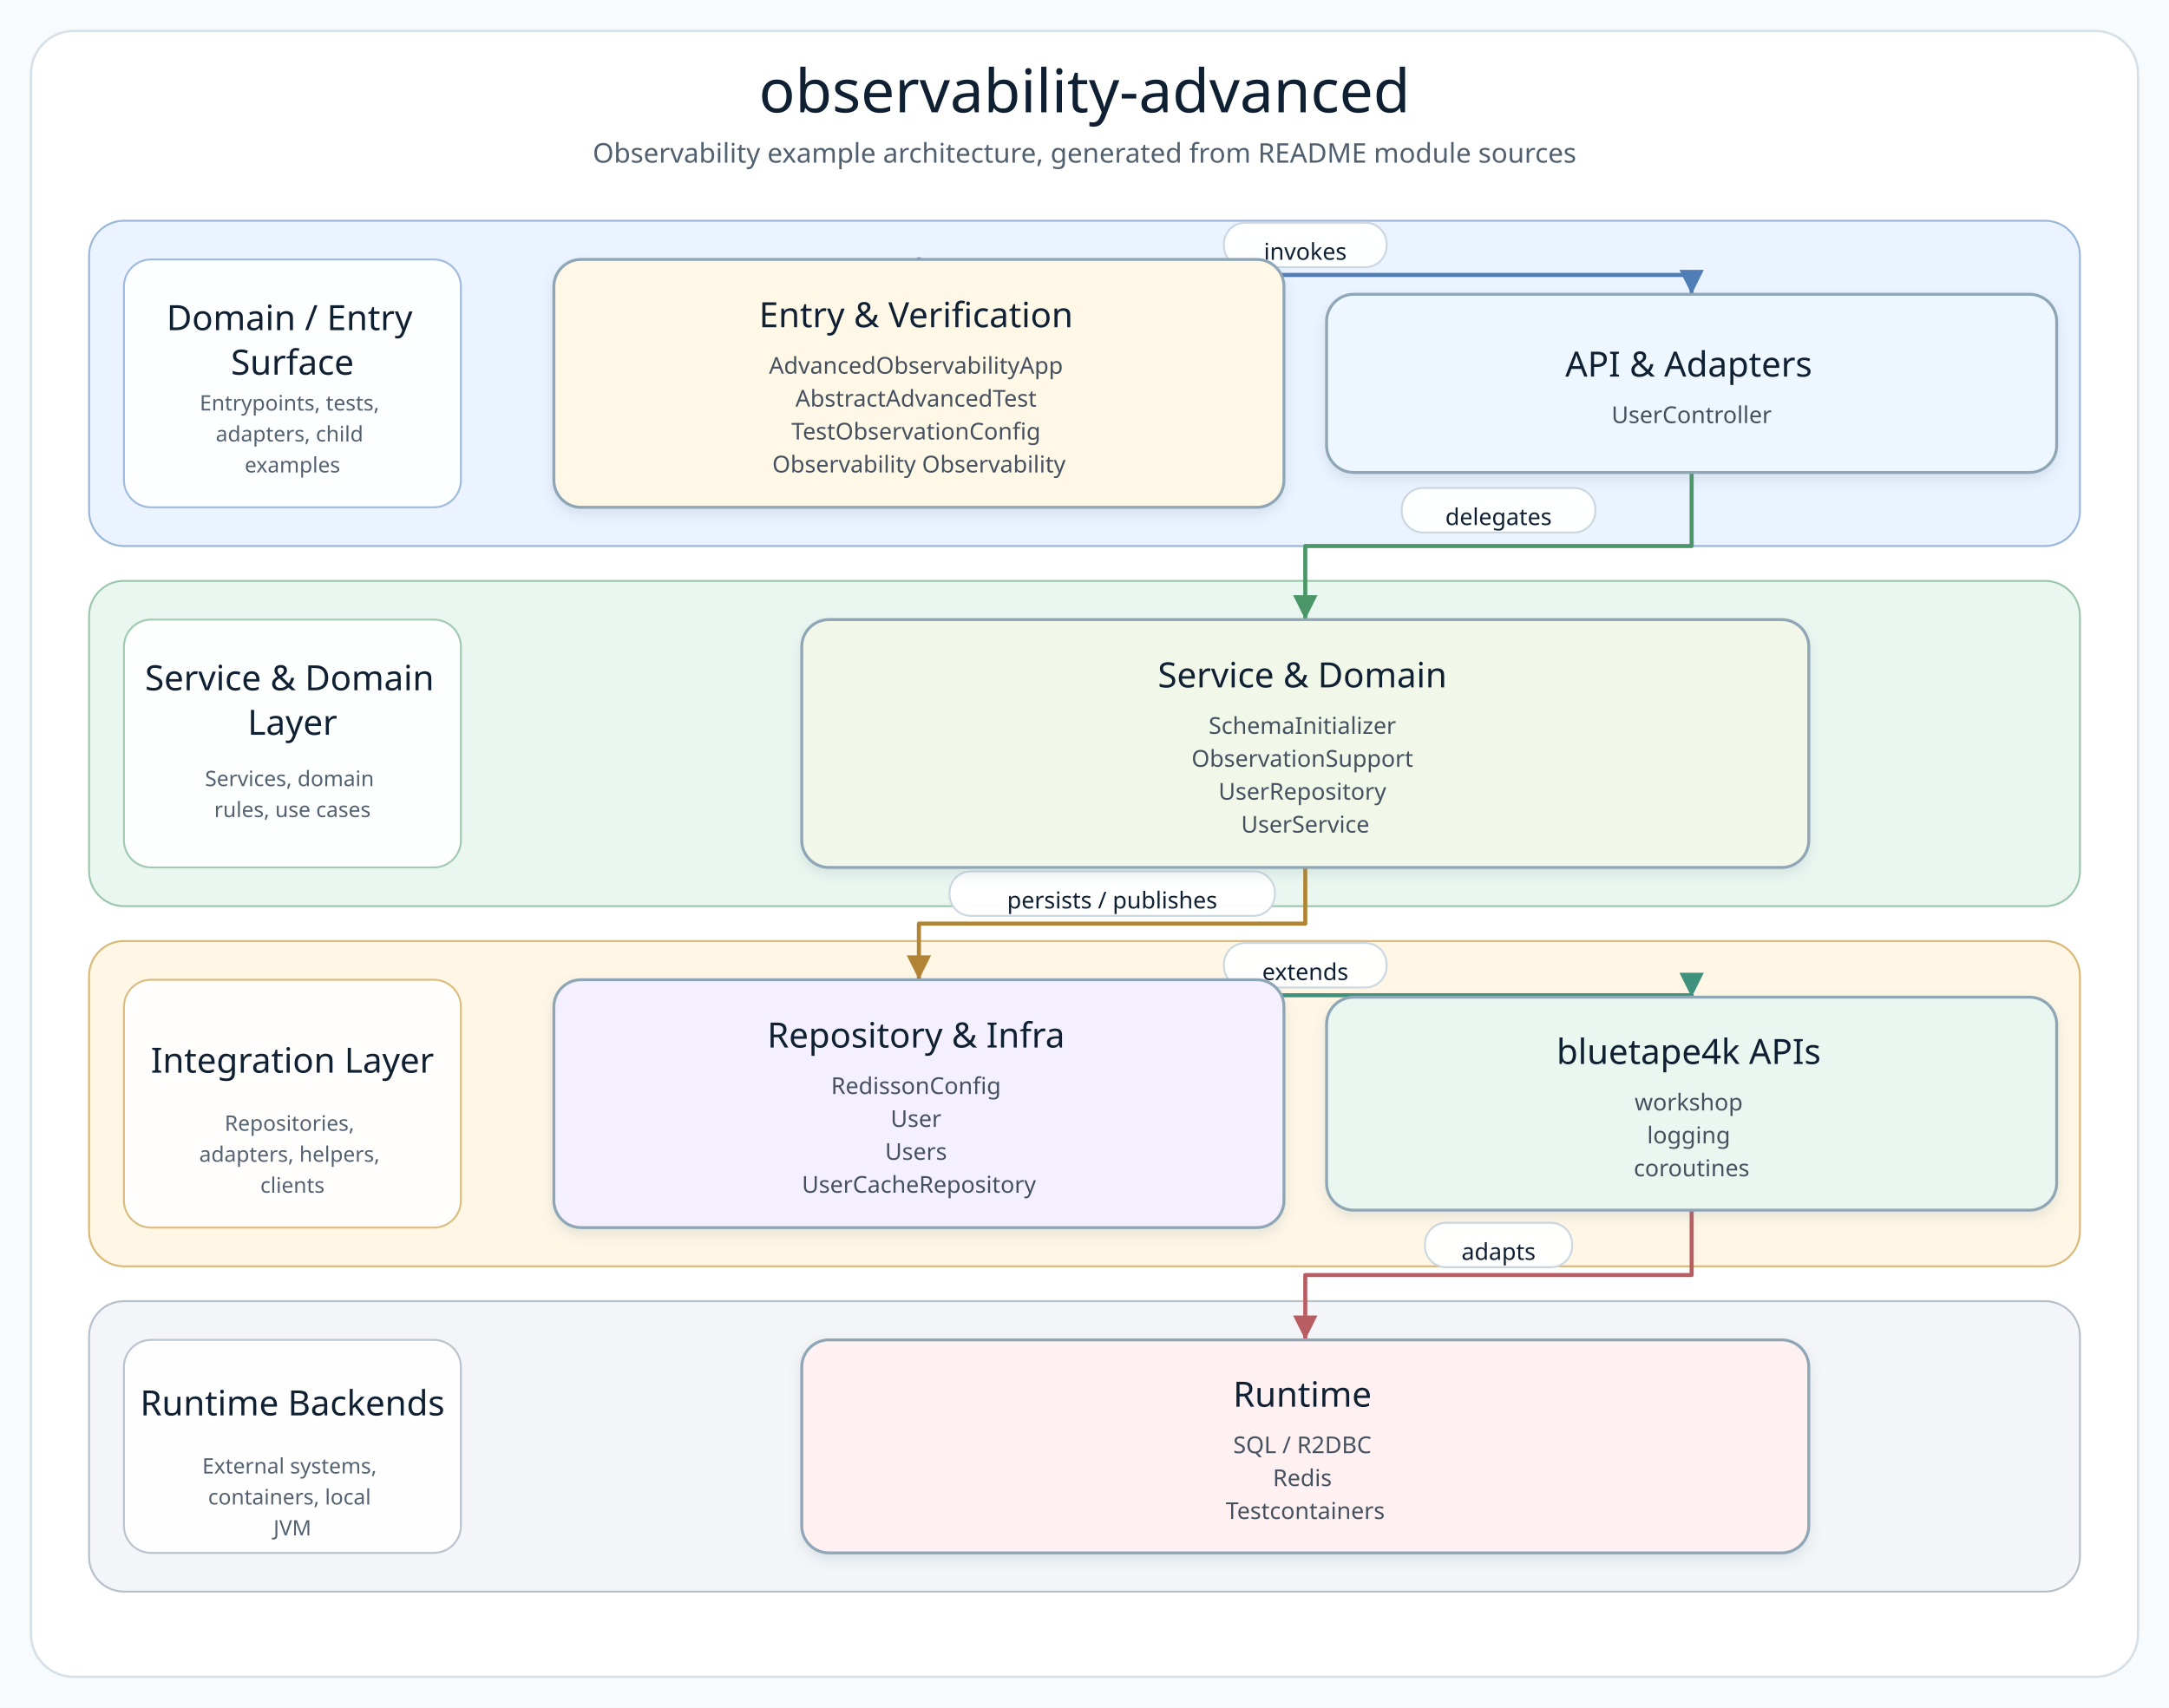
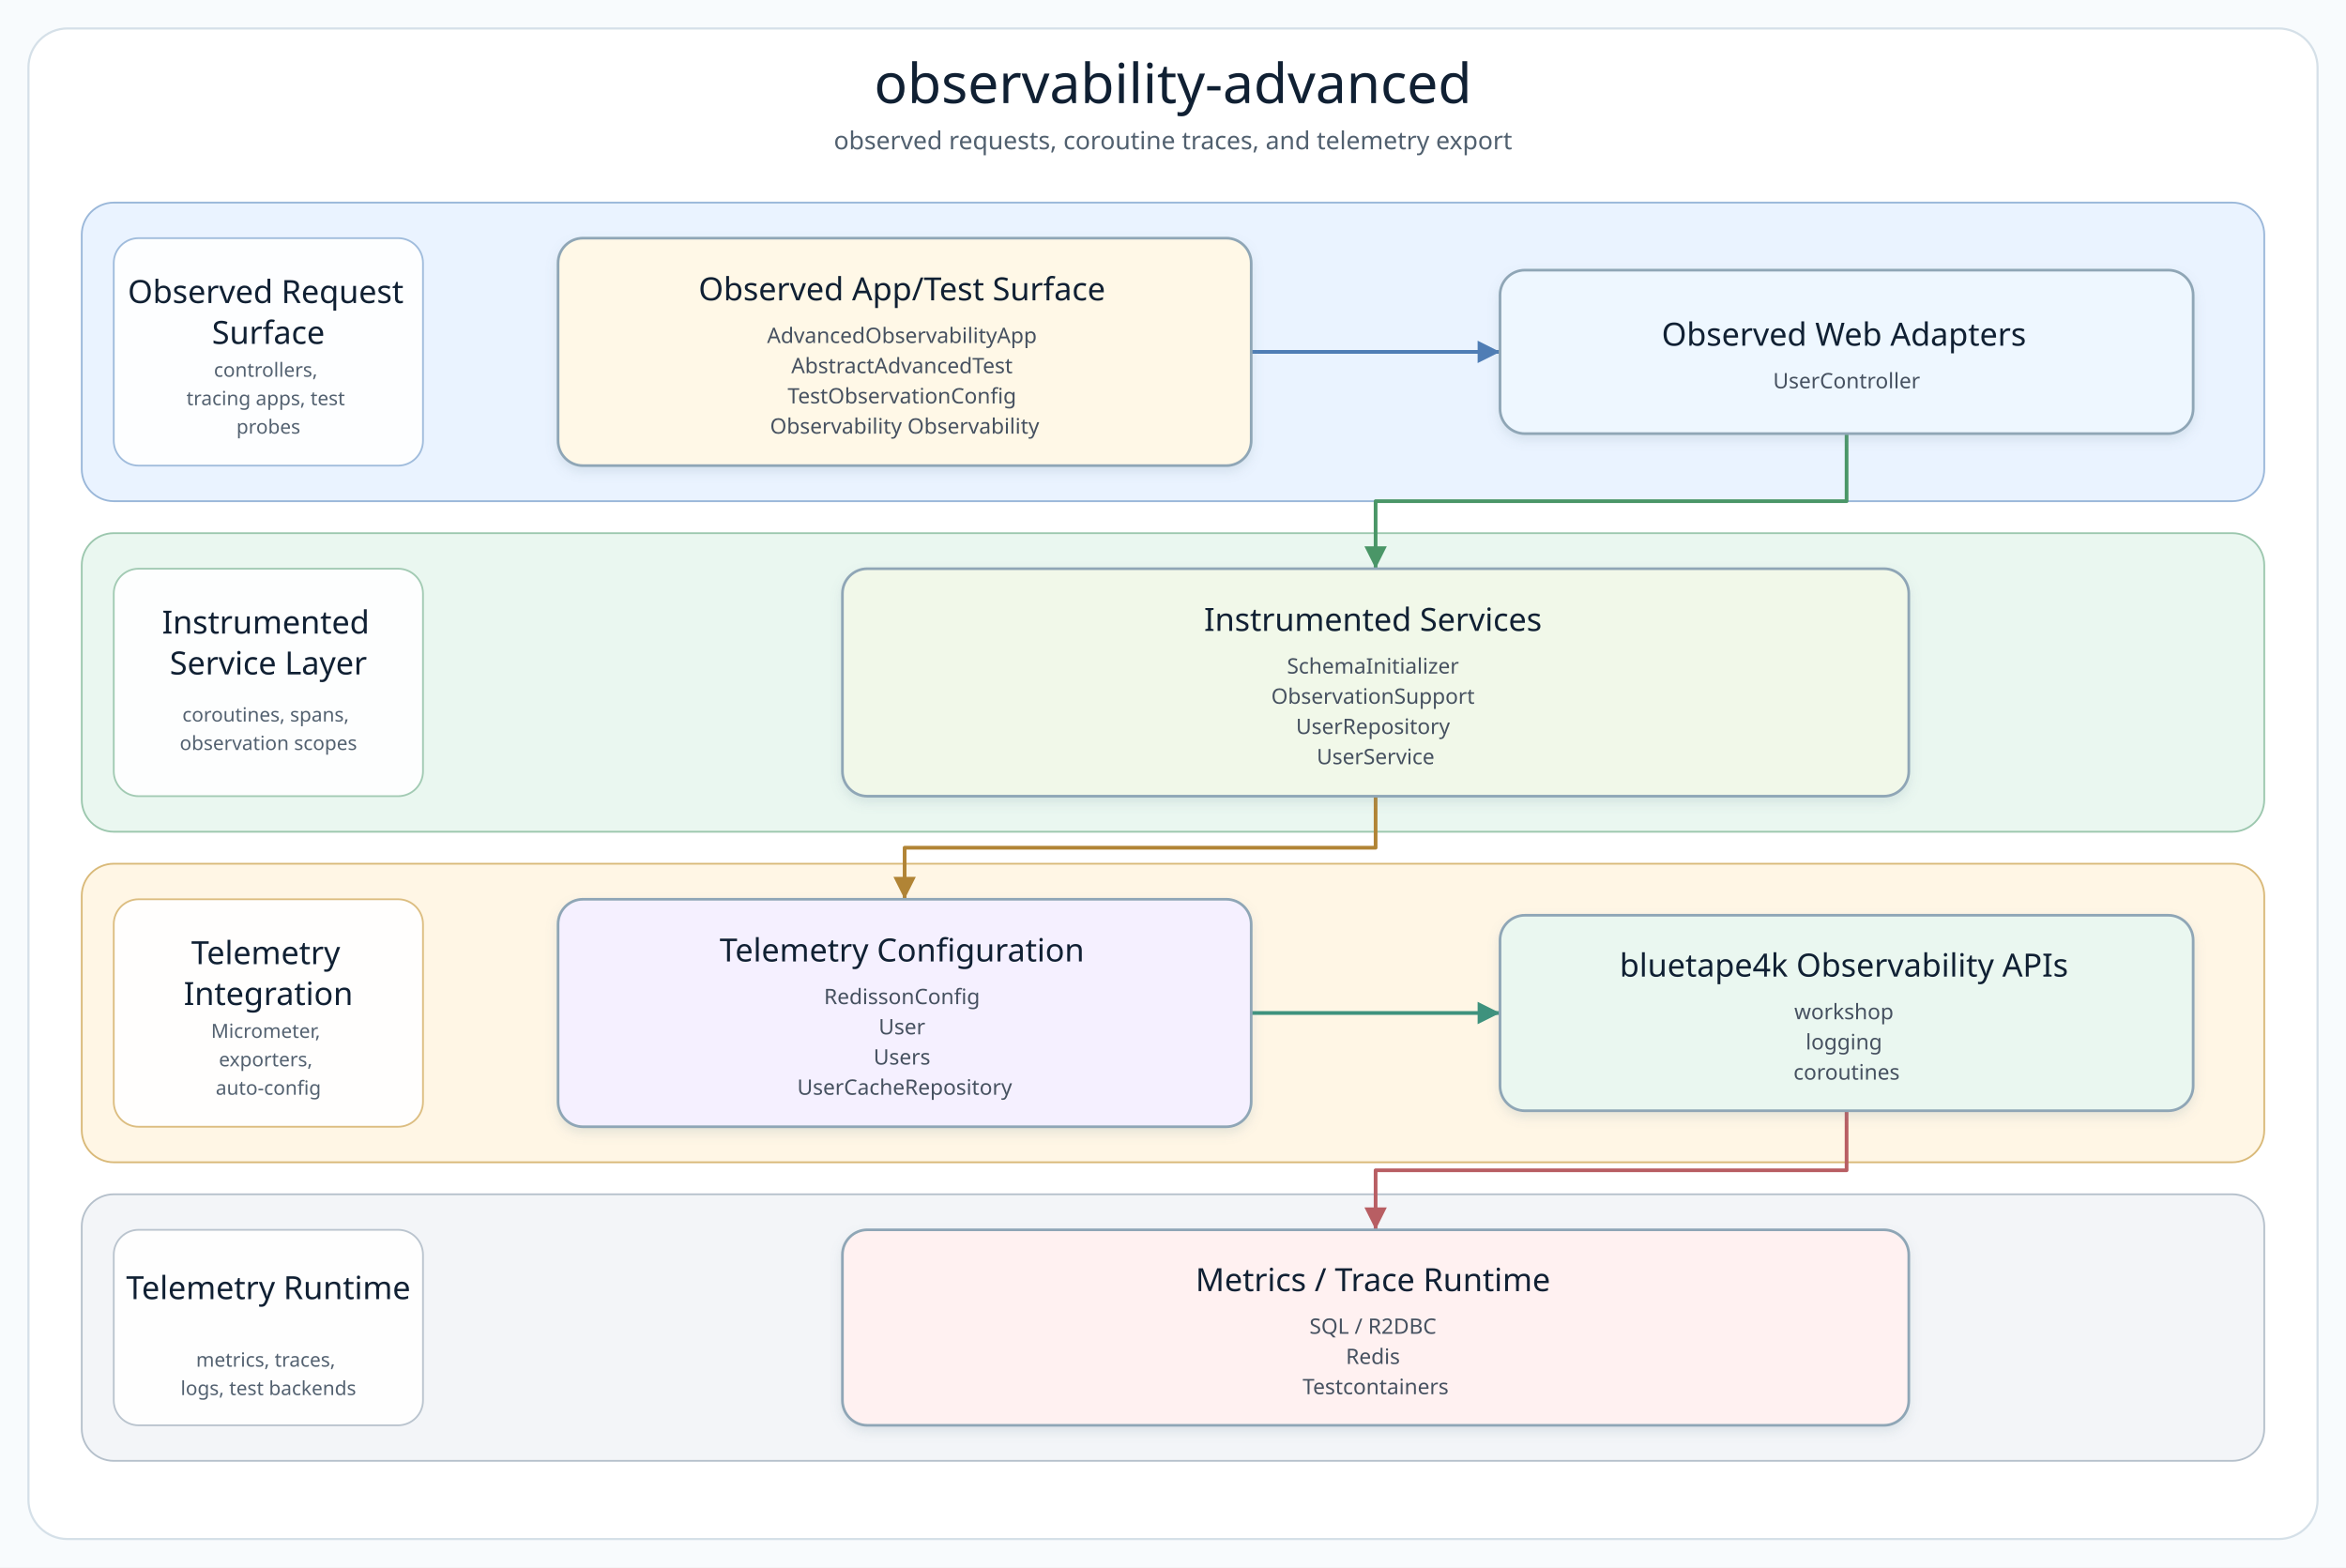
- <svg xmlns="http://www.w3.org/2000/svg" width="1120" height="882" viewBox="0 0 1120 882" role="img" aria-label="observability-advanced architecture diagram">
+ <svg xmlns="http://www.w3.org/2000/svg" width="1320" height="882" viewBox="0 0 1320 882" role="img" aria-label="observability-advanced architecture diagram">
  <defs>
    <filter id="softShadow" x="-8%" y="-8%" width="116%" height="124%">
      <feDropShadow dx="0" dy="3" stdDeviation="3" flood-color="#7890A5" flood-opacity="0.18" />
    </filter>
    <marker id="arrow-api" markerWidth="8" markerHeight="8" refX="7" refY="4" orient="auto" markerUnits="strokeWidth">
      <path d="M 1 1 L 7 4 L 1 7 Z" fill="#4F7DB5" />
    </marker>
    <marker id="arrow-service" markerWidth="8" markerHeight="8" refX="7" refY="4" orient="auto" markerUnits="strokeWidth">
      <path d="M 1 1 L 7 4 L 1 7 Z" fill="#4A9667" />
    </marker>
    <marker id="arrow-infra" markerWidth="8" markerHeight="8" refX="7" refY="4" orient="auto" markerUnits="strokeWidth">
      <path d="M 1 1 L 7 4 L 1 7 Z" fill="#B18435" />
    </marker>
    <marker id="arrow-bt" markerWidth="8" markerHeight="8" refX="7" refY="4" orient="auto" markerUnits="strokeWidth">
      <path d="M 1 1 L 7 4 L 1 7 Z" fill="#3E927D" />
    </marker>
    <marker id="arrow-runtime" markerWidth="8" markerHeight="8" refX="7" refY="4" orient="auto" markerUnits="strokeWidth">
      <path d="M 1 1 L 7 4 L 1 7 Z" fill="#B85E63" />
    </marker>
    <style>
      .canvas { fill: #F8FBFD; }
      .frame { fill: #FFFFFF; stroke: #D5E0E8; stroke-width: 1.2; }
      .diagram-title { font-family: "Architects Daughter"; font-size: 31px; fill: #102033; }
      .diagram-subtitle { font-family: "Comic Mono"; font-size: 14px; fill: #51606F; }
      .layer-title { font-family: "Architects Daughter"; font-size: 18px; fill: #102033; }
      .layer-detail { font-family: "Comic Mono"; font-size: 11px; fill: #536170; }
      .node rect { stroke-width: 1.5; }
      .node-title { font-family: "Architects Daughter"; font-size: 18px; fill: #102033; }
      .node-detail { font-family: "Comic Mono"; font-size: 12px; fill: #465160; }
-       .edge-label-bg { fill: #FFFFFF; stroke: #CAD6E0; stroke-width: 1; opacity: 0.96; }
-       .edge-label { font-family: "Comic Mono"; font-size: 12px; fill: #102033; dominant-baseline: middle; }
    </style>
  </defs>
-   <rect class="canvas" width="1120" height="882" />
-   <rect class="frame" x="16" y="16" width="1088" height="850" rx="22" />
-   <text class="diagram-title" x="560.0" y="58" text-anchor="middle">observability-advanced</text>
-   <text class="diagram-subtitle" x="560.0" y="84" text-anchor="middle">Observability example architecture, generated from README module sources</text>
+   <rect class="canvas" width="1320" height="882" />
+   <rect class="frame" x="16" y="16" width="1288" height="850" rx="22" />
+   <text class="diagram-title" x="660.0" y="58" text-anchor="middle">observability-advanced</text>
+   <text class="diagram-subtitle" x="660.0" y="84" text-anchor="middle">observed requests, coroutine traces, and telemetry export</text>
  <g>
    <g class="layer" data-layer="surface">
-       <rect x="46.0" y="114.0" width="1028.0" height="168.0" rx="18" fill="#EAF3FF" stroke="#9AB7D9" />
+       <rect x="46.0" y="114.0" width="1228.0" height="168.0" rx="18" fill="#EAF3FF" stroke="#9AB7D9" />
      <rect x="64.0" y="134.0" width="174" height="128.0" rx="14" fill="#FFFFFF" stroke="#9AB7D9" opacity="0.92" />
      <text text-anchor="middle">
-         <tspan class="layer-title" x="151.0" y="170.5">Domain / Entry</tspan>
+         <tspan class="layer-title" x="151.0" y="170.5">Observed Request</tspan>
        <tspan class="layer-title" x="151.0" y="193.5">Surface</tspan>
      </text>
      <text text-anchor="middle">
-         <tspan class="layer-detail" x="151.0" y="212.0">Entrypoints, tests,</tspan>
-         <tspan class="layer-detail" x="151.0" y="228.0">adapters, child</tspan>
-         <tspan class="layer-detail" x="151.0" y="244.0">examples</tspan>
+         <tspan class="layer-detail" x="151.0" y="212.0">controllers,</tspan>
+         <tspan class="layer-detail" x="151.0" y="228.0">tracing apps, test</tspan>
+         <tspan class="layer-detail" x="151.0" y="244.0">probes</tspan>
      </text>
    </g>
    <g class="layer" data-layer="service">
-       <rect x="46.0" y="300.0" width="1028.0" height="168.0" rx="18" fill="#EAF7F0" stroke="#9CC7AE" />
+       <rect x="46.0" y="300.0" width="1228.0" height="168.0" rx="18" fill="#EAF7F0" stroke="#9CC7AE" />
      <rect x="64.0" y="320.0" width="174" height="128.0" rx="14" fill="#FFFFFF" stroke="#9CC7AE" opacity="0.92" />
      <text text-anchor="middle">
-         <tspan class="layer-title" x="151.0" y="356.5">Service &amp; Domain</tspan>
-         <tspan class="layer-title" x="151.0" y="379.5">Layer</tspan>
+         <tspan class="layer-title" x="151.0" y="356.5">Instrumented</tspan>
+         <tspan class="layer-title" x="151.0" y="379.5">Service Layer</tspan>
      </text>
      <text text-anchor="middle">
-         <tspan class="layer-detail" x="151.0" y="406.0">Services, domain</tspan>
-         <tspan class="layer-detail" x="151.0" y="422.0">rules, use cases</tspan>
+         <tspan class="layer-detail" x="151.0" y="406.0">coroutines, spans,</tspan>
+         <tspan class="layer-detail" x="151.0" y="422.0">observation scopes</tspan>
      </text>
    </g>
    <g class="layer" data-layer="integration">
-       <rect x="46.0" y="486.0" width="1028.0" height="168.0" rx="18" fill="#FFF6E5" stroke="#D9B978" />
+       <rect x="46.0" y="486.0" width="1228.0" height="168.0" rx="18" fill="#FFF6E5" stroke="#D9B978" />
      <rect x="64.0" y="506.0" width="174" height="128.0" rx="14" fill="#FFFFFF" stroke="#D9B978" opacity="0.92" />
      <text text-anchor="middle">
-         <tspan class="layer-title" x="151.0" y="554.0">Integration Layer</tspan>
+         <tspan class="layer-title" x="151.0" y="542.5">Telemetry</tspan>
+         <tspan class="layer-title" x="151.0" y="565.5">Integration</tspan>
      </text>
      <text text-anchor="middle">
-         <tspan class="layer-detail" x="151.0" y="584.0">Repositories,</tspan>
-         <tspan class="layer-detail" x="151.0" y="600.0">adapters, helpers,</tspan>
-         <tspan class="layer-detail" x="151.0" y="616.0">clients</tspan>
+         <tspan class="layer-detail" x="151.0" y="584.0">Micrometer,</tspan>
+         <tspan class="layer-detail" x="151.0" y="600.0">exporters,</tspan>
+         <tspan class="layer-detail" x="151.0" y="616.0">auto-config</tspan>
      </text>
    </g>
    <g class="layer" data-layer="runtime">
-       <rect x="46.0" y="672.0" width="1028.0" height="150.0" rx="18" fill="#F3F5F8" stroke="#B5C0CB" />
+       <rect x="46.0" y="672.0" width="1228.0" height="150.0" rx="18" fill="#F3F5F8" stroke="#B5C0CB" />
      <rect x="64.0" y="692.0" width="174" height="110.0" rx="14" fill="#FFFFFF" stroke="#B5C0CB" opacity="0.92" />
      <text text-anchor="middle">
-         <tspan class="layer-title" x="151.0" y="731.0">Runtime Backends</tspan>
+         <tspan class="layer-title" x="151.0" y="731.0">Telemetry Runtime</tspan>
      </text>
      <text text-anchor="middle">
-         <tspan class="layer-detail" x="151.0" y="761.0">External systems,</tspan>
-         <tspan class="layer-detail" x="151.0" y="777.0">containers, local</tspan>
-         <tspan class="layer-detail" x="151.0" y="793.0">JVM</tspan>
+         <tspan class="layer-detail" x="151.0" y="769.0">metrics, traces,</tspan>
+         <tspan class="layer-detail" x="151.0" y="785.0">logs, test backends</tspan>
      </text>
    </g>
-     <g class="edge" data-edge="entry-&gt;api">
-       <path d="M 474.5 134.0 L 474.5 142.0 L 873.5 142.0 L 873.5 152.0" fill="none" stroke="#4F7DB5" stroke-width="2.1" stroke-linecap="square" stroke-linejoin="round" marker-end="url(#arrow-api)" />
-       <rect class="edge-label-bg" x="632.0" y="115.0" width="84.0" height="23" rx="11" />
-       <text class="edge-label" x="674.0" y="130.0" text-anchor="middle">invokes</text>
+     <g class="edge" data-edge="entry-&gt;api" data-label="invokes">
+       <path d="M 704.0 198.0 L 774.0 198.0 L 844.0 198.0" fill="none" stroke="#4F7DB5" stroke-width="2.1" stroke-linecap="square" stroke-linejoin="round" marker-end="url(#arrow-api)" />
    </g>
-     <g class="edge" data-edge="api-&gt;service">
-       <path d="M 873.5 244.0 L 873.5 282.0 L 674.0 282.0 L 674.0 320.0" fill="none" stroke="#4A9667" stroke-width="2.1" stroke-linecap="square" stroke-linejoin="round" marker-end="url(#arrow-service)" />
-       <rect class="edge-label-bg" x="723.8" y="252.0" width="100.0" height="23" rx="11" />
-       <text class="edge-label" x="773.8" y="267.0" text-anchor="middle">delegates</text>
+     <g class="edge" data-edge="api-&gt;service" data-label="delegates">
+       <path d="M 1039.0 244.0 L 1039.0 282.0 L 774.0 282.0 L 774.0 320.0" fill="none" stroke="#4A9667" stroke-width="2.1" stroke-linecap="square" stroke-linejoin="round" marker-end="url(#arrow-service)" />
    </g>
-     <g class="edge" data-edge="service-&gt;infra">
-       <path d="M 674.0 448.0 L 674.0 477.0 L 474.5 477.0 L 474.5 506.0" fill="none" stroke="#B18435" stroke-width="2.1" stroke-linecap="square" stroke-linejoin="round" marker-end="url(#arrow-infra)" />
-       <rect class="edge-label-bg" x="490.3" y="450.0" width="168.0" height="23" rx="11" />
-       <text class="edge-label" x="574.3" y="465.0" text-anchor="middle">persists / publishes</text>
+     <g class="edge" data-edge="service-&gt;infra" data-label="persists / publishes">
+       <path d="M 774.0 448.0 L 774.0 477.0 L 509.0 477.0 L 509.0 506.0" fill="none" stroke="#B18435" stroke-width="2.1" stroke-linecap="square" stroke-linejoin="round" marker-end="url(#arrow-infra)" />
    </g>
-     <g class="edge" data-edge="infra-&gt;bt">
-       <path d="M 474.5 506.0 L 474.5 514.0 L 873.5 514.0 L 873.5 515.0" fill="none" stroke="#3E927D" stroke-width="2.1" stroke-linecap="square" stroke-linejoin="round" marker-end="url(#arrow-bt)" />
-       <rect class="edge-label-bg" x="632.0" y="487.0" width="84.0" height="23" rx="11" />
-       <text class="edge-label" x="674.0" y="502.0" text-anchor="middle">extends</text>
+     <g class="edge" data-edge="infra-&gt;bt" data-label="extends">
+       <path d="M 704.0 570.0 L 774.0 570.0 L 844.0 570.0" fill="none" stroke="#3E927D" stroke-width="2.1" stroke-linecap="square" stroke-linejoin="round" marker-end="url(#arrow-bt)" />
    </g>
-     <g class="edge" data-edge="bt-&gt;runtime">
-       <path d="M 873.5 625.0 L 873.5 658.5 L 674.0 658.5 L 674.0 692.0" fill="none" stroke="#B85E63" stroke-width="2.1" stroke-linecap="square" stroke-linejoin="round" marker-end="url(#arrow-runtime)" />
-       <rect class="edge-label-bg" x="735.8" y="631.5" width="76.0" height="23" rx="11" />
-       <text class="edge-label" x="773.8" y="646.5" text-anchor="middle">adapts</text>
+     <g class="edge" data-edge="bt-&gt;runtime" data-label="adapts">
+       <path d="M 1039.0 625.0 L 1039.0 658.5 L 774.0 658.5 L 774.0 692.0" fill="none" stroke="#B85E63" stroke-width="2.1" stroke-linecap="square" stroke-linejoin="round" marker-end="url(#arrow-runtime)" />
    </g>
-     <g class="node" data-node="entry" data-lines="Entry &amp; Verification | AdvancedObservabilityApp | AbstractAdvancedTest | TestObservationConfig | Observability Observability">
-       <rect x="286.0" y="134.0" width="377.0" height="128.0" rx="14" fill="#FFF8E7" stroke="#8FA6B6" filter="url(#softShadow)" />
+     <g class="node" data-node="entry" data-lines="Observed App/Test Surface | AdvancedObservabilityApp | AbstractAdvancedTest | TestObservationConfig | Observability Observability">
+       <rect x="314.0" y="134.0" width="390.0" height="128.0" rx="14" fill="#FFF8E7" stroke="#8FA6B6" filter="url(#softShadow)" />
      <text text-anchor="middle">
-         <tspan class="node-title" x="474.5" y="169.0">Entry &amp; Verification</tspan>
-         <tspan class="node-detail" x="474.5" y="193.0">AdvancedObservabilityApp</tspan>
-         <tspan class="node-detail" x="474.5" y="210.0">AbstractAdvancedTest</tspan>
-         <tspan class="node-detail" x="474.5" y="227.0">TestObservationConfig</tspan>
-         <tspan class="node-detail" x="474.5" y="244.0">Observability Observability</tspan>
+         <tspan class="node-title" x="509.0" y="169.0">Observed App/Test Surface</tspan>
+         <tspan class="node-detail" x="509.0" y="193.0">AdvancedObservabilityApp</tspan>
+         <tspan class="node-detail" x="509.0" y="210.0">AbstractAdvancedTest</tspan>
+         <tspan class="node-detail" x="509.0" y="227.0">TestObservationConfig</tspan>
+         <tspan class="node-detail" x="509.0" y="244.0">Observability Observability</tspan>
      </text>
    </g>
-     <g class="node" data-node="api" data-lines="API &amp; Adapters | UserController">
-       <rect x="685.0" y="152.0" width="377.0" height="92.0" rx="14" fill="#EEF7FF" stroke="#8FA6B6" filter="url(#softShadow)" />
+     <g class="node" data-node="api" data-lines="Observed Web Adapters | UserController">
+       <rect x="844.0" y="152.0" width="390.0" height="92.0" rx="14" fill="#EEF7FF" stroke="#8FA6B6" filter="url(#softShadow)" />
      <text text-anchor="middle">
-         <tspan class="node-title" x="873.5" y="194.5">API &amp; Adapters</tspan>
-         <tspan class="node-detail" x="873.5" y="218.5">UserController</tspan>
+         <tspan class="node-title" x="1039.0" y="194.5">Observed Web Adapters</tspan>
+         <tspan class="node-detail" x="1039.0" y="218.5">UserController</tspan>
      </text>
    </g>
-     <g class="node" data-node="service" data-lines="Service &amp; Domain | SchemaInitializer | ObservationSupport | UserRepository | UserService">
-       <rect x="414.0" y="320.0" width="520.0" height="128.0" rx="14" fill="#F1F8E9" stroke="#8FA6B6" filter="url(#softShadow)" />
+     <g class="node" data-node="service" data-lines="Instrumented Services | SchemaInitializer | ObservationSupport | UserRepository | UserService">
+       <rect x="474.0" y="320.0" width="600.0" height="128.0" rx="14" fill="#F1F8E9" stroke="#8FA6B6" filter="url(#softShadow)" />
      <text text-anchor="middle">
-         <tspan class="node-title" x="674.0" y="355.0">Service &amp; Domain</tspan>
-         <tspan class="node-detail" x="674.0" y="379.0">SchemaInitializer</tspan>
-         <tspan class="node-detail" x="674.0" y="396.0">ObservationSupport</tspan>
-         <tspan class="node-detail" x="674.0" y="413.0">UserRepository</tspan>
-         <tspan class="node-detail" x="674.0" y="430.0">UserService</tspan>
+         <tspan class="node-title" x="774.0" y="355.0">Instrumented Services</tspan>
+         <tspan class="node-detail" x="774.0" y="379.0">SchemaInitializer</tspan>
+         <tspan class="node-detail" x="774.0" y="396.0">ObservationSupport</tspan>
+         <tspan class="node-detail" x="774.0" y="413.0">UserRepository</tspan>
+         <tspan class="node-detail" x="774.0" y="430.0">UserService</tspan>
      </text>
    </g>
-     <g class="node" data-node="infra" data-lines="Repository &amp; Infra | RedissonConfig | User | Users | UserCacheRepository">
-       <rect x="286.0" y="506.0" width="377.0" height="128.0" rx="14" fill="#F5F0FF" stroke="#8FA6B6" filter="url(#softShadow)" />
+     <g class="node" data-node="infra" data-lines="Telemetry Configuration | RedissonConfig | User | Users | UserCacheRepository">
+       <rect x="314.0" y="506.0" width="390.0" height="128.0" rx="14" fill="#F5F0FF" stroke="#8FA6B6" filter="url(#softShadow)" />
      <text text-anchor="middle">
-         <tspan class="node-title" x="474.5" y="541.0">Repository &amp; Infra</tspan>
-         <tspan class="node-detail" x="474.5" y="565.0">RedissonConfig</tspan>
-         <tspan class="node-detail" x="474.5" y="582.0">User</tspan>
-         <tspan class="node-detail" x="474.5" y="599.0">Users</tspan>
-         <tspan class="node-detail" x="474.5" y="616.0">UserCacheRepository</tspan>
+         <tspan class="node-title" x="509.0" y="541.0">Telemetry Configuration</tspan>
+         <tspan class="node-detail" x="509.0" y="565.0">RedissonConfig</tspan>
+         <tspan class="node-detail" x="509.0" y="582.0">User</tspan>
+         <tspan class="node-detail" x="509.0" y="599.0">Users</tspan>
+         <tspan class="node-detail" x="509.0" y="616.0">UserCacheRepository</tspan>
      </text>
    </g>
-     <g class="node" data-node="bt" data-lines="bluetape4k APIs | workshop | logging | coroutines">
-       <rect x="685.0" y="515.0" width="377.0" height="110.0" rx="14" fill="#EAF7F0" stroke="#8FA6B6" filter="url(#softShadow)" />
+     <g class="node" data-node="bt" data-lines="bluetape4k Observability APIs | workshop | logging | coroutines">
+       <rect x="844.0" y="515.0" width="390.0" height="110.0" rx="14" fill="#EAF7F0" stroke="#8FA6B6" filter="url(#softShadow)" />
      <text text-anchor="middle">
-         <tspan class="node-title" x="873.5" y="549.5">bluetape4k APIs</tspan>
-         <tspan class="node-detail" x="873.5" y="573.5">workshop</tspan>
-         <tspan class="node-detail" x="873.5" y="590.5">logging</tspan>
-         <tspan class="node-detail" x="873.5" y="607.5">coroutines</tspan>
+         <tspan class="node-title" x="1039.0" y="549.5">bluetape4k Observability APIs</tspan>
+         <tspan class="node-detail" x="1039.0" y="573.5">workshop</tspan>
+         <tspan class="node-detail" x="1039.0" y="590.5">logging</tspan>
+         <tspan class="node-detail" x="1039.0" y="607.5">coroutines</tspan>
      </text>
    </g>
-     <g class="node" data-node="runtime" data-lines="Runtime | SQL / R2DBC | Redis | Testcontainers">
-       <rect x="414.0" y="692.0" width="520.0" height="110.0" rx="14" fill="#FFF1F1" stroke="#8FA6B6" filter="url(#softShadow)" />
+     <g class="node" data-node="runtime" data-lines="Metrics / Trace Runtime | SQL / R2DBC | Redis | Testcontainers">
+       <rect x="474.0" y="692.0" width="600.0" height="110.0" rx="14" fill="#FFF1F1" stroke="#8FA6B6" filter="url(#softShadow)" />
      <text text-anchor="middle">
-         <tspan class="node-title" x="674.0" y="726.5">Runtime</tspan>
-         <tspan class="node-detail" x="674.0" y="750.5">SQL / R2DBC</tspan>
-         <tspan class="node-detail" x="674.0" y="767.5">Redis</tspan>
-         <tspan class="node-detail" x="674.0" y="784.5">Testcontainers</tspan>
+         <tspan class="node-title" x="774.0" y="726.5">Metrics / Trace Runtime</tspan>
+         <tspan class="node-detail" x="774.0" y="750.5">SQL / R2DBC</tspan>
+         <tspan class="node-detail" x="774.0" y="767.5">Redis</tspan>
+         <tspan class="node-detail" x="774.0" y="784.5">Testcontainers</tspan>
      </text>
    </g>
  </g>
</svg>
